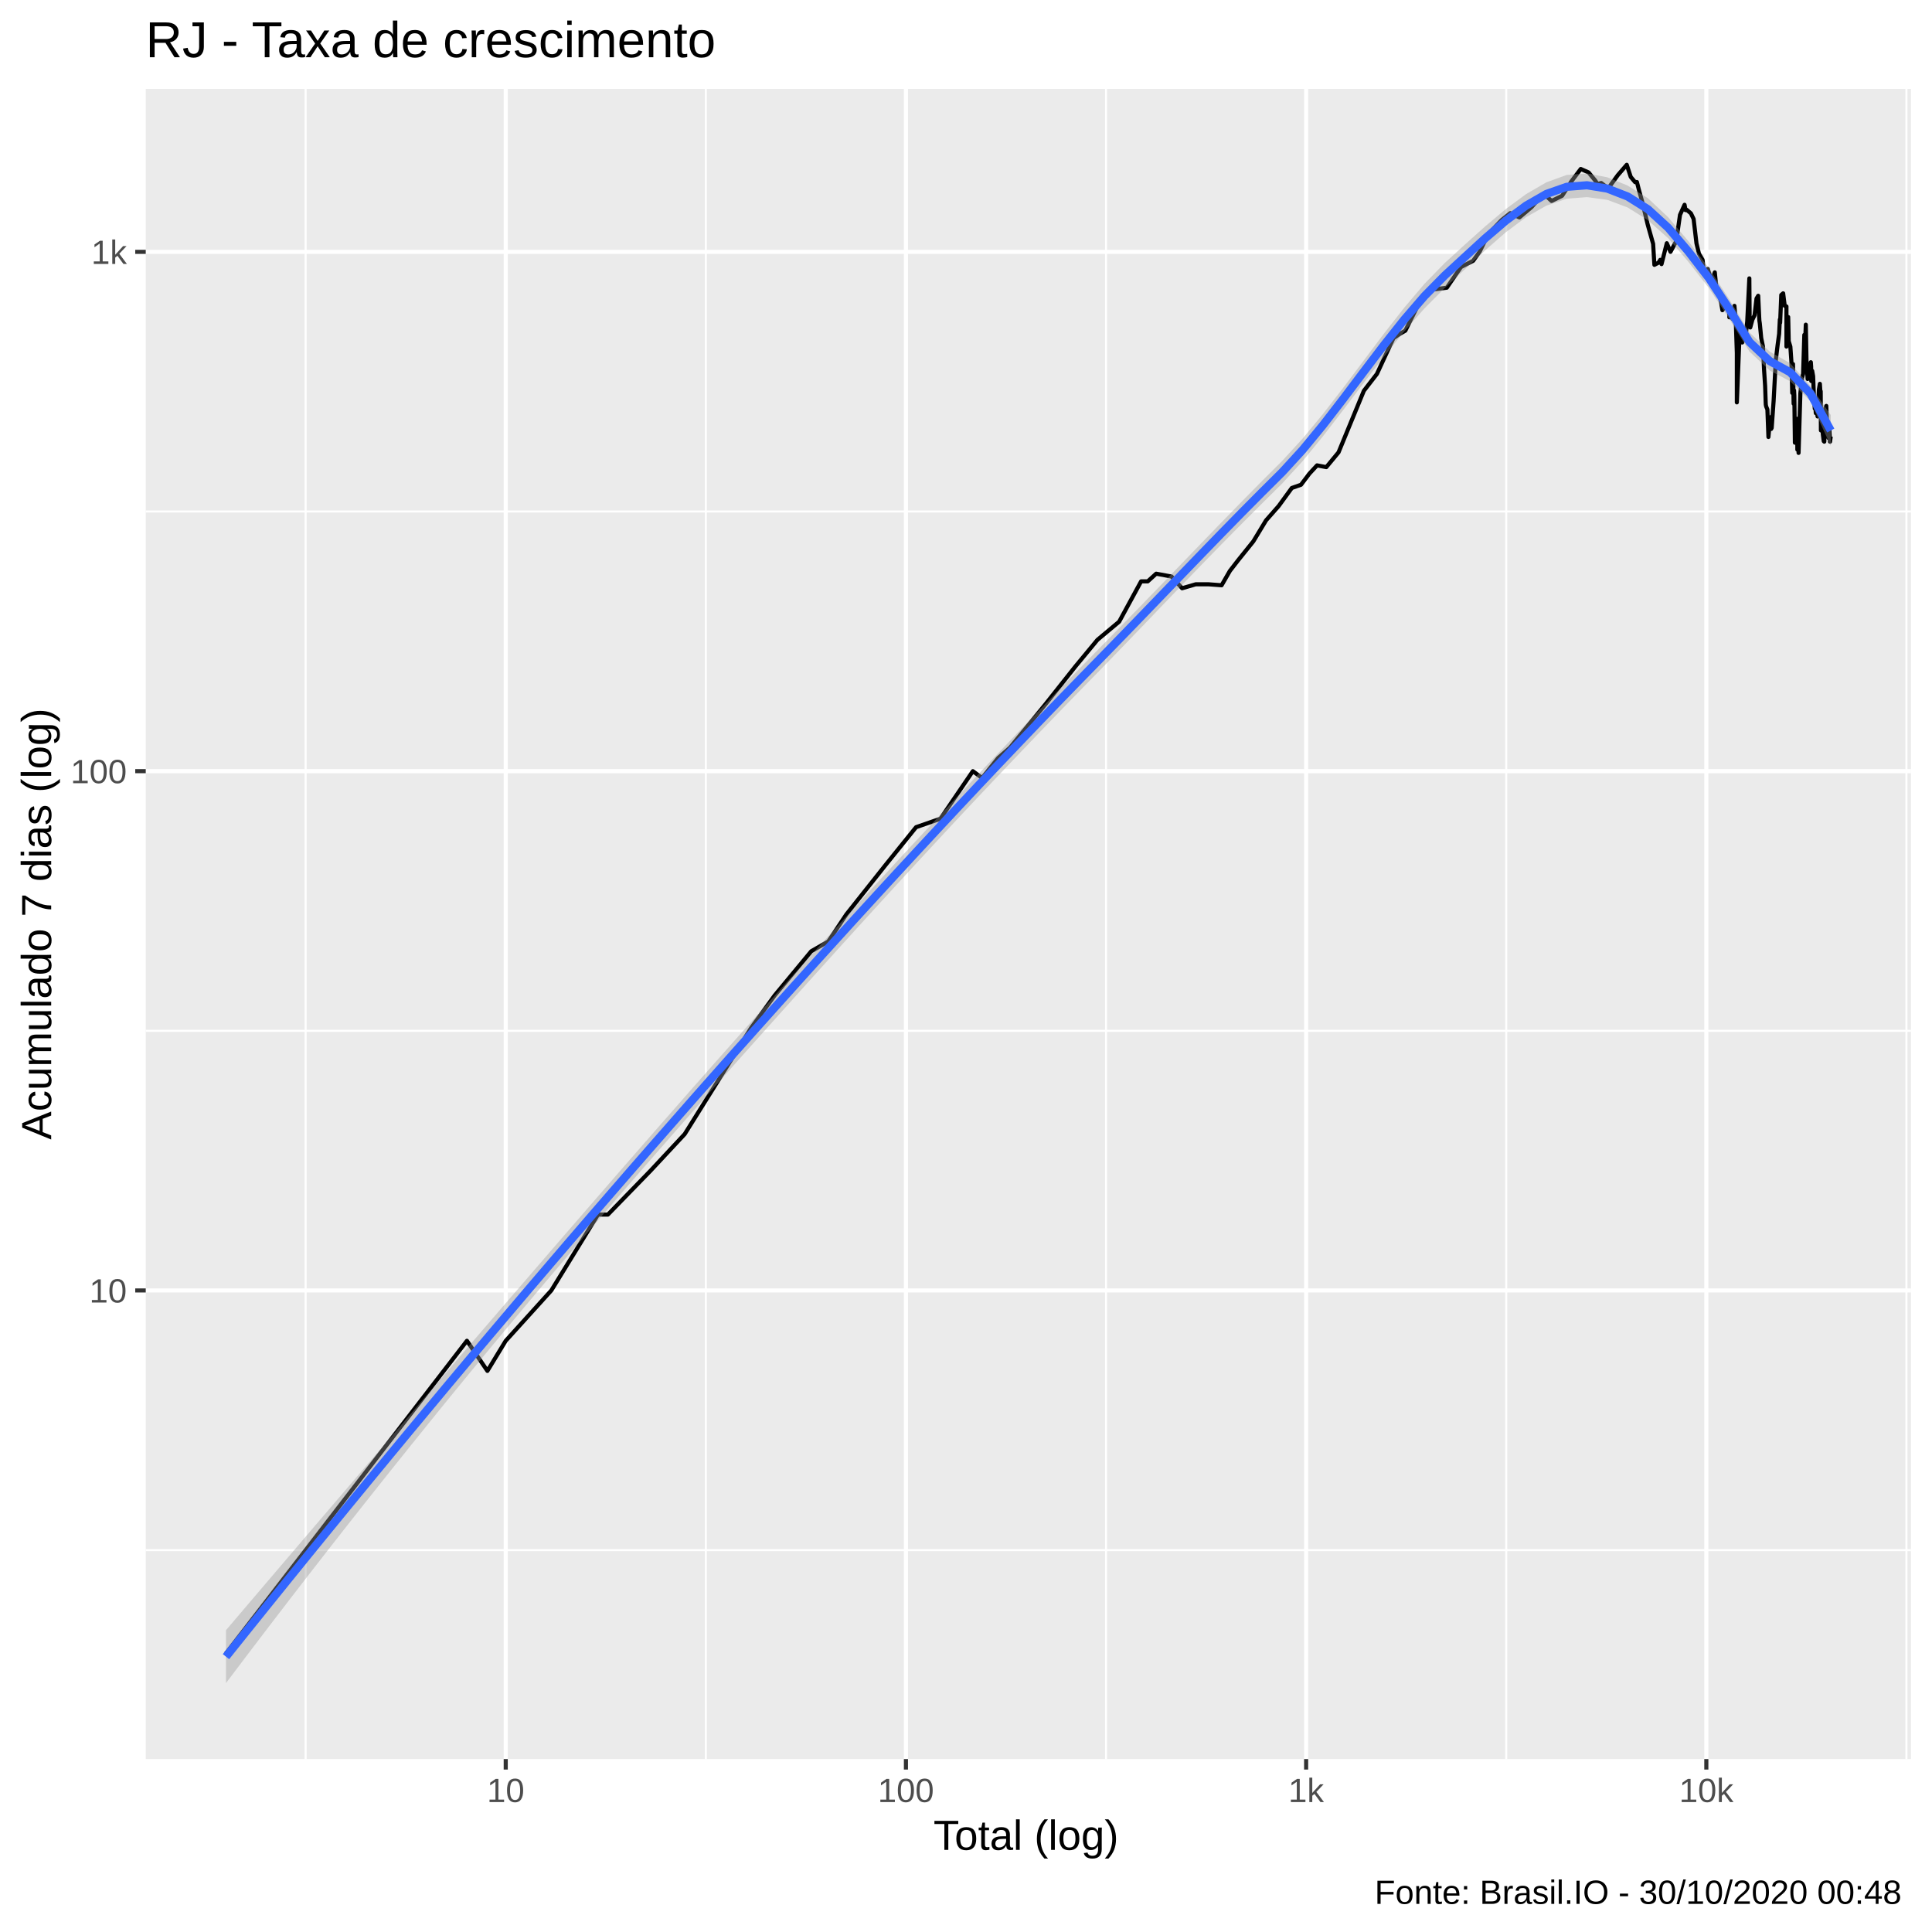
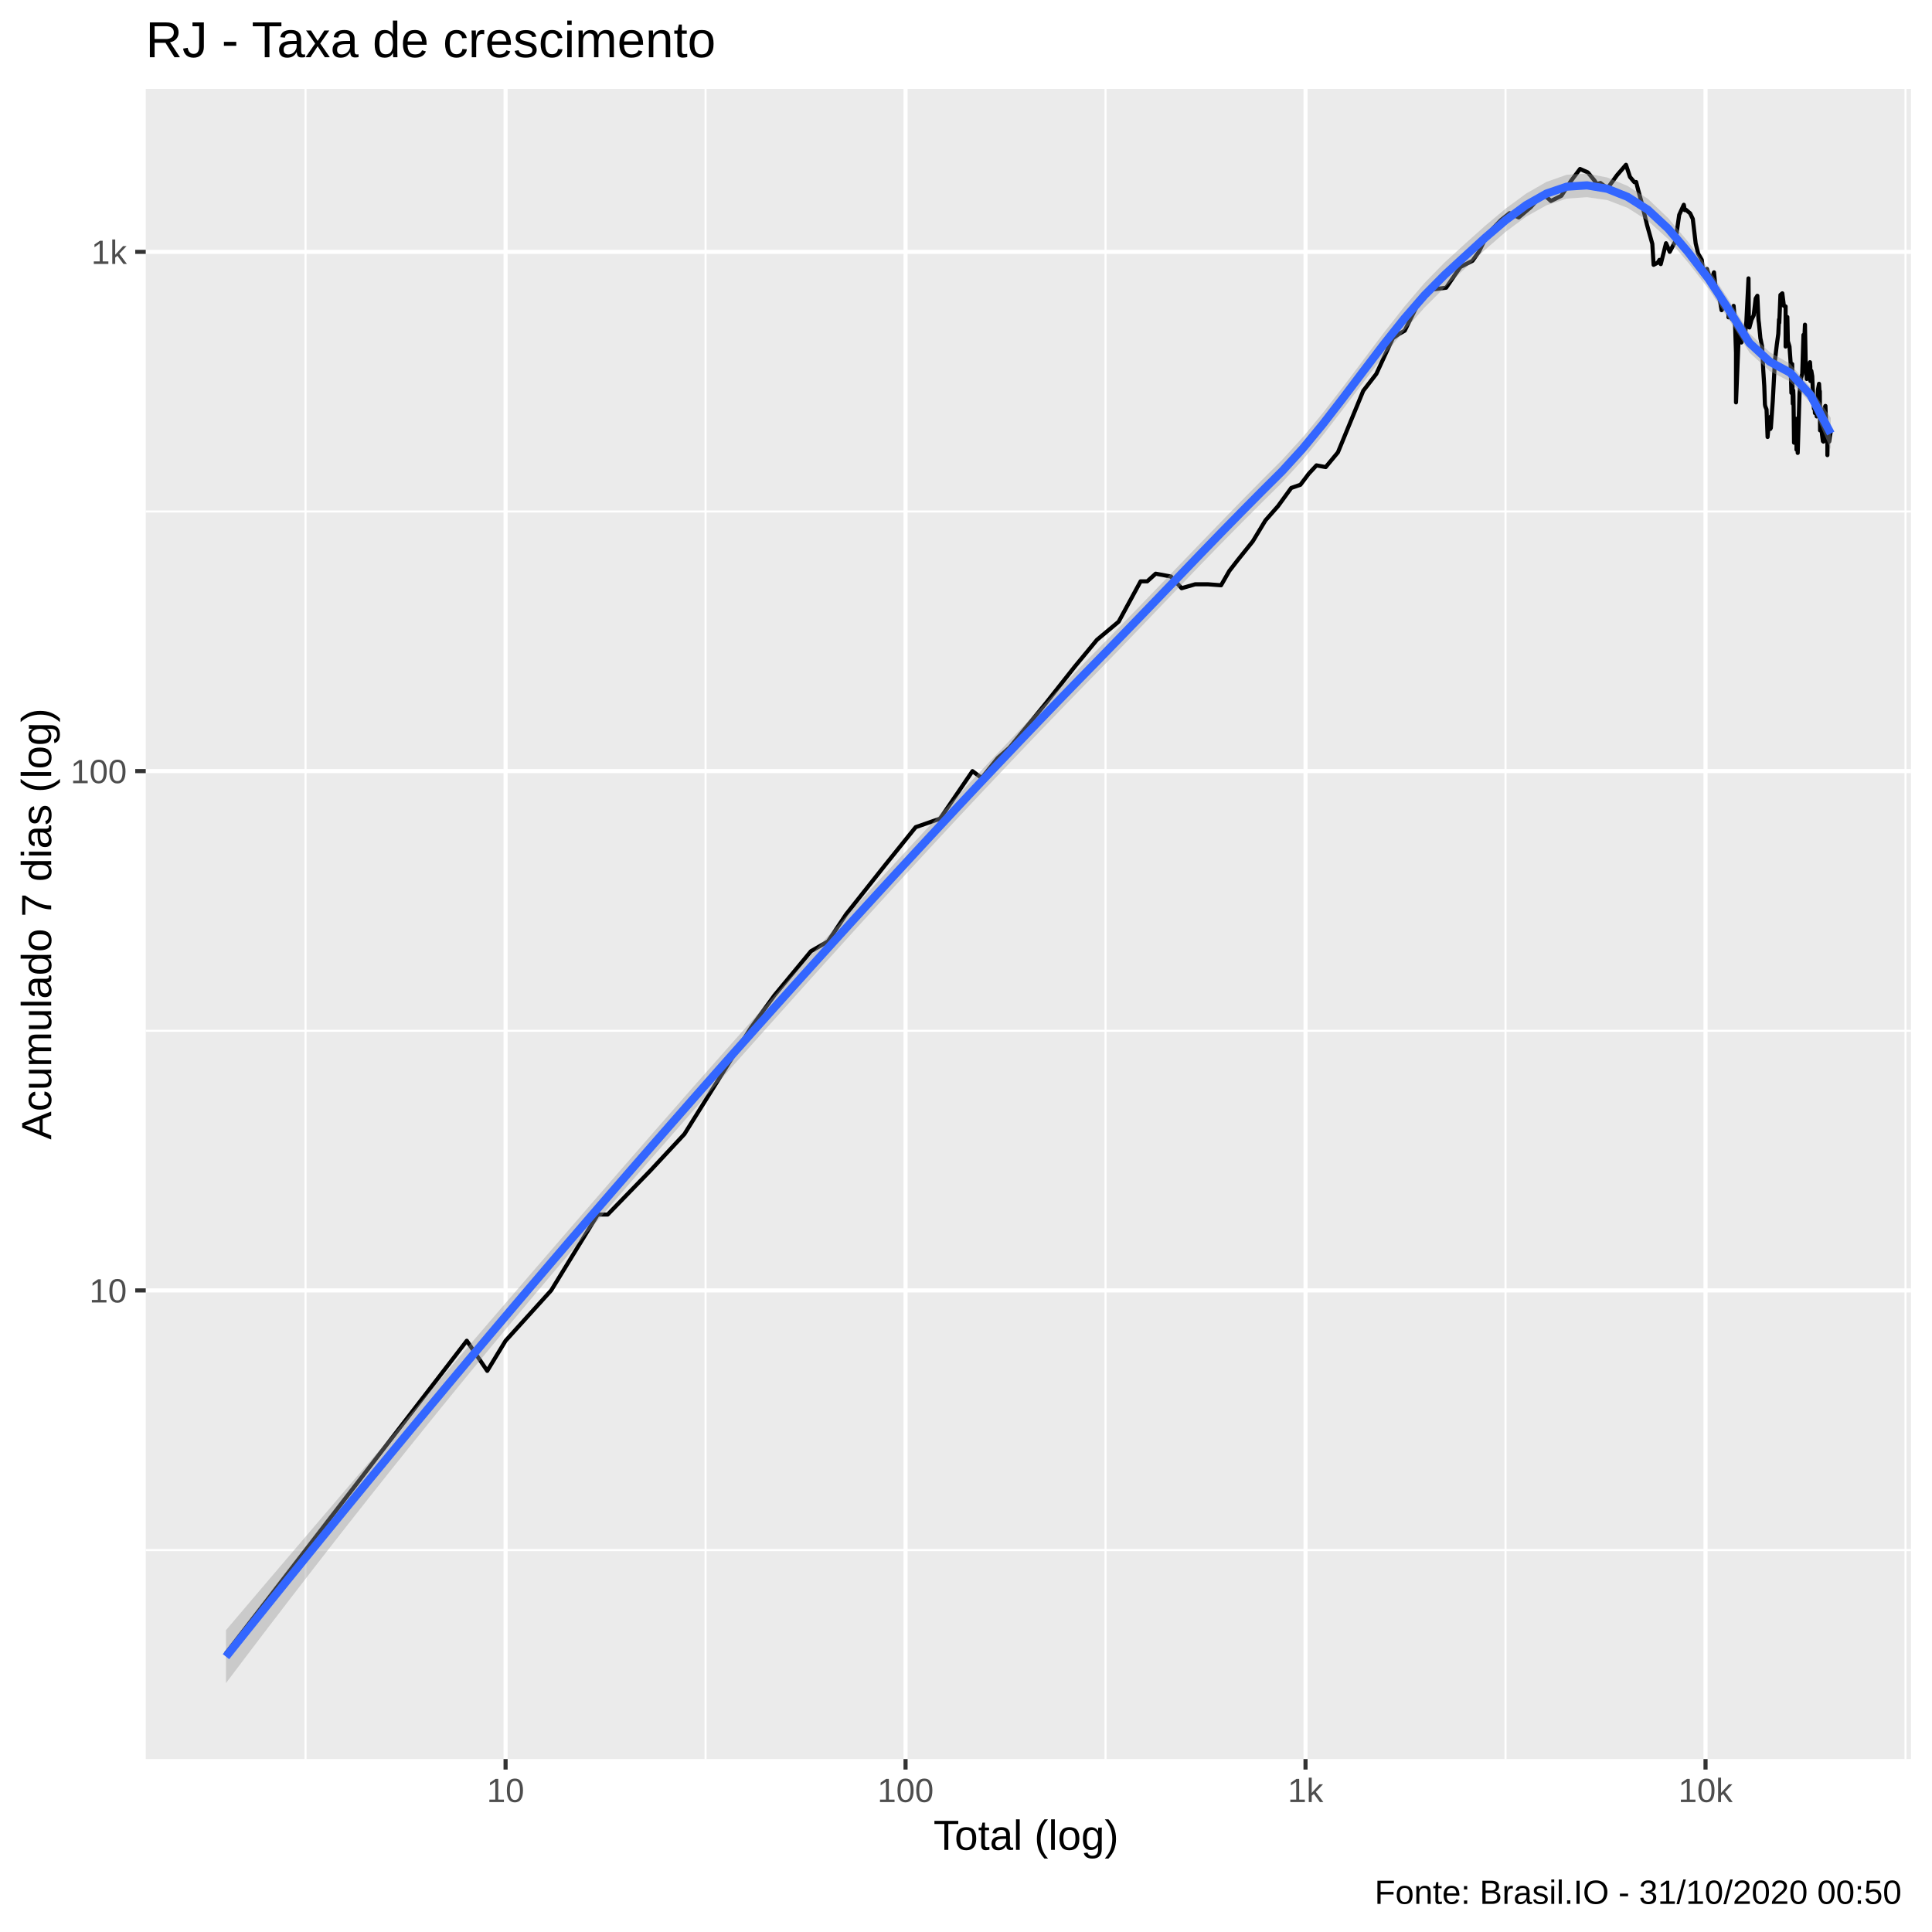
<svg xmlns="http://www.w3.org/2000/svg" viewBox="0 0 504.00 504.00">
  <defs>
    <style type="text/css">
    line, polyline, polygon, path, rect, circle {
      fill: none;
      stroke: #000000;
      stroke-linecap: round;
      stroke-linejoin: round;
      stroke-miterlimit: 10.00;
    }
  </style>
  </defs>
  <rect width="100%" height="100%" style="stroke: none; fill: #FFFFFF;" />
  <rect x="-0" y="0.00" width="504.00" height="504.00" style="stroke-width: 1.07; stroke: #FFFFFF; fill: #FFFFFF;" />
  <defs>
    <clipPath id="cpMzguMDJ8NDk4LjUyfDQ1OC44OHwyMy4xOQ==">
      <rect x="38.02" y="23.19" width="460.50" height="435.69" />
    </clipPath>
  </defs>
  <rect x="38.02" y="23.19" width="460.50" height="435.69" style="stroke-width: 1.07; stroke: none; fill: #EBEBEB;" clip-path="url(#cpMzguMDJ8NDk4LjUyfDQ1OC44OHwyMy4xOQ==)" />
-   <polyline points="38.02,404.38 498.52,404.38 " style="stroke-width: 0.53; stroke: #FFFFFF; stroke-linecap: butt;" clip-path="url(#cpMzguMDJ8NDk4LjUyfDQ1OC44OHwyMy4xOQ==)" />
-   <polyline points="38.02,268.91 498.52,268.91 " style="stroke-width: 0.53; stroke: #FFFFFF; stroke-linecap: butt;" clip-path="url(#cpMzguMDJ8NDk4LjUyfDQ1OC44OHwyMy4xOQ==)" />
+   <polyline points="38.02,404.37 498.52,404.37 " style="stroke-width: 0.53; stroke: #FFFFFF; stroke-linecap: butt;" clip-path="url(#cpMzguMDJ8NDk4LjUyfDQ1OC44OHwyMy4xOQ==)" />
+   <polyline points="38.02,268.90 498.52,268.90 " style="stroke-width: 0.53; stroke: #FFFFFF; stroke-linecap: butt;" clip-path="url(#cpMzguMDJ8NDk4LjUyfDQ1OC44OHwyMy4xOQ==)" />
  <polyline points="38.02,133.43 498.52,133.43 " style="stroke-width: 0.53; stroke: #FFFFFF; stroke-linecap: butt;" clip-path="url(#cpMzguMDJ8NDk4LjUyfDQ1OC44OHwyMy4xOQ==)" />
-   <polyline points="79.73,458.88 79.73,23.19 " style="stroke-width: 0.53; stroke: #FFFFFF; stroke-linecap: butt;" clip-path="url(#cpMzguMDJ8NDk4LjUyfDQ1OC44OHwyMy4xOQ==)" />
-   <polyline points="184.13,458.88 184.13,23.19 " style="stroke-width: 0.53; stroke: #FFFFFF; stroke-linecap: butt;" clip-path="url(#cpMzguMDJ8NDk4LjUyfDQ1OC44OHwyMy4xOQ==)" />
-   <polyline points="288.53,458.88 288.53,23.19 " style="stroke-width: 0.53; stroke: #FFFFFF; stroke-linecap: butt;" clip-path="url(#cpMzguMDJ8NDk4LjUyfDQ1OC44OHwyMy4xOQ==)" />
-   <polyline points="392.93,458.88 392.93,23.19 " style="stroke-width: 0.53; stroke: #FFFFFF; stroke-linecap: butt;" clip-path="url(#cpMzguMDJ8NDk4LjUyfDQ1OC44OHwyMy4xOQ==)" />
-   <polyline points="497.33,458.88 497.33,23.19 " style="stroke-width: 0.53; stroke: #FFFFFF; stroke-linecap: butt;" clip-path="url(#cpMzguMDJ8NDk4LjUyfDQ1OC44OHwyMy4xOQ==)" />
-   <polyline points="38.02,336.64 498.52,336.64 " style="stroke-width: 1.07; stroke: #FFFFFF; stroke-linecap: butt;" clip-path="url(#cpMzguMDJ8NDk4LjUyfDQ1OC44OHwyMy4xOQ==)" />
-   <polyline points="38.02,201.17 498.52,201.17 " style="stroke-width: 1.07; stroke: #FFFFFF; stroke-linecap: butt;" clip-path="url(#cpMzguMDJ8NDk4LjUyfDQ1OC44OHwyMy4xOQ==)" />
+   <polyline points="79.71,458.88 79.71,23.19 " style="stroke-width: 0.53; stroke: #FFFFFF; stroke-linecap: butt;" clip-path="url(#cpMzguMDJ8NDk4LjUyfDQ1OC44OHwyMy4xOQ==)" />
+   <polyline points="184.06,458.88 184.06,23.19 " style="stroke-width: 0.53; stroke: #FFFFFF; stroke-linecap: butt;" clip-path="url(#cpMzguMDJ8NDk4LjUyfDQ1OC44OHwyMy4xOQ==)" />
+   <polyline points="288.40,458.88 288.40,23.19 " style="stroke-width: 0.53; stroke: #FFFFFF; stroke-linecap: butt;" clip-path="url(#cpMzguMDJ8NDk4LjUyfDQ1OC44OHwyMy4xOQ==)" />
+   <polyline points="392.74,458.88 392.74,23.19 " style="stroke-width: 0.53; stroke: #FFFFFF; stroke-linecap: butt;" clip-path="url(#cpMzguMDJ8NDk4LjUyfDQ1OC44OHwyMy4xOQ==)" />
+   <polyline points="497.09,458.88 497.09,23.19 " style="stroke-width: 0.53; stroke: #FFFFFF; stroke-linecap: butt;" clip-path="url(#cpMzguMDJ8NDk4LjUyfDQ1OC44OHwyMy4xOQ==)" />
+   <polyline points="38.02,336.63 498.52,336.63 " style="stroke-width: 1.07; stroke: #FFFFFF; stroke-linecap: butt;" clip-path="url(#cpMzguMDJ8NDk4LjUyfDQ1OC44OHwyMy4xOQ==)" />
+   <polyline points="38.02,201.16 498.52,201.16 " style="stroke-width: 1.07; stroke: #FFFFFF; stroke-linecap: butt;" clip-path="url(#cpMzguMDJ8NDk4LjUyfDQ1OC44OHwyMy4xOQ==)" />
  <polyline points="38.02,65.70 498.52,65.70 " style="stroke-width: 1.07; stroke: #FFFFFF; stroke-linecap: butt;" clip-path="url(#cpMzguMDJ8NDk4LjUyfDQ1OC44OHwyMy4xOQ==)" />
-   <polyline points="131.93,458.88 131.93,23.19 " style="stroke-width: 1.07; stroke: #FFFFFF; stroke-linecap: butt;" clip-path="url(#cpMzguMDJ8NDk4LjUyfDQ1OC44OHwyMy4xOQ==)" />
-   <polyline points="236.33,458.88 236.33,23.19 " style="stroke-width: 1.07; stroke: #FFFFFF; stroke-linecap: butt;" clip-path="url(#cpMzguMDJ8NDk4LjUyfDQ1OC44OHwyMy4xOQ==)" />
-   <polyline points="340.73,458.88 340.73,23.19 " style="stroke-width: 1.07; stroke: #FFFFFF; stroke-linecap: butt;" clip-path="url(#cpMzguMDJ8NDk4LjUyfDQ1OC44OHwyMy4xOQ==)" />
-   <polyline points="445.13,458.88 445.13,23.19 " style="stroke-width: 1.07; stroke: #FFFFFF; stroke-linecap: butt;" clip-path="url(#cpMzguMDJ8NDk4LjUyfDQ1OC44OHwyMy4xOQ==)" />
-   <polyline points="58.95,431.33 58.95,431.33 77.34,407.48 77.34,407.48 90.38,390.55 108.77,366.70 121.81,349.77 127.15,357.63 131.93,349.77 143.82,336.64 155.99,316.85 158.58,316.85 169.69,305.42 178.61,295.86 195.90,268.21 202.09,259.67 211.63,248.15 216.09,245.59 220.80,238.52 231.04,225.62 238.97,215.79 245.34,213.57 253.79,201.17 256.20,202.96 260.38,197.74 263.48,195.03 272.89,183.51 280.51,173.89 286.29,166.91 291.95,162.18 297.68,151.66 299.41,151.66 301.61,149.66 305.62,150.40 308.38,153.46 311.94,152.42 315.24,152.42 318.68,152.68 320.84,148.93 323.04,146.09 326.95,141.23 330.27,135.75 333.57,132.00 336.99,127.30 339.39,126.46 341.58,123.56 343.58,121.40 345.99,121.86 349.18,118.01 355.79,101.95 359.20,97.54 363.51,88.21 365.16,87.10 366.61,86.26 370.49,78.46 373.27,75.61 377.43,75.05 381.13,69.65 384.29,68.04 386.01,65.64 388.24,61.06 391.72,57.42 393.98,55.61 396.37,56.71 399.52,54.05 402.49,50.67 403.50,51.26 404.76,52.43 407.50,51.08 409.97,47.26 412.37,44.08 414.41,44.98 416.14,47.09 416.72,48.00 417.71,47.74 419.53,49.14 422.04,45.69 424.37,42.99 425.41,46.15 426.55,47.52 427.02,47.48 427.51,49.41 428.49,52.95 429.84,58.61 431.25,63.62 431.58,69.09 432.64,68.53 433.11,67.79 433.44,68.90 434.82,63.45 435.78,65.70 437.29,62.88 438.26,56.06 439.45,53.42 439.71,54.82 440.01,54.73 441.11,55.66 441.81,57.12 442.56,63.50 443.21,66.17 444.16,67.79 444.30,69.09 444.43,70.92 445.49,70.16 446.01,71.70 446.61,73.08 447.34,71.05 447.87,76.31 448.05,75.40 448.19,75.26 448.95,78.75 449.32,80.92 449.92,80.09 450.59,80.32 451.09,80.16 451.13,82.78 451.36,80.62 451.95,83.17 452.46,79.79 452.82,83.89 453.09,92.05 453.09,104.97 453.82,86.77 454.00,87.78 454.49,89.35 455.04,87.87 455.37,87.87 455.80,83.81 456.35,72.62 456.44,84.94 456.59,85.43 457.14,83.41 457.71,82.23 458.22,77.88 458.66,77.16 458.92,82.78 458.97,83.65 459.08,84.37 459.45,88.21 459.91,90.41 460.19,96.44 460.47,100.76 460.61,104.85 460.64,105.54 460.73,106.01 461.06,106.83 461.33,114.00 461.70,109.99 461.99,109.00 462.05,111.90 462.17,108.64 462.18,111.64 462.68,104.62 463.25,94.01 463.73,89.97 464.12,87.10 464.31,83.33 464.38,84.21 464.68,76.94 465.17,76.52 465.58,79.79 466.03,79.94 466.03,90.41 466.48,82.70 466.51,83.81 466.62,89.00 467.05,90.41 467.32,94.30 467.54,102.50 467.74,94.97 467.90,105.31 468.02,101.84 468.09,103.27 468.23,115.49 468.57,112.03 468.84,109.25 468.87,117.30 469.14,111.51 469.16,116.46 469.19,118.15 469.66,102.61 470.09,98.56 470.38,97.54 470.69,87.36 470.84,91.13 470.96,87.78 471.08,84.70 471.26,94.01 471.55,98.87 471.87,97.34 472.19,96.64 472.39,94.49 472.47,95.65 472.50,99.39 472.74,96.74 472.99,98.15 473.18,103.05 473.42,106.60 473.62,106.24 473.67,107.55 473.70,107.79 473.95,107.07 474.15,108.64 474.49,101.62 474.75,100.13 474.90,102.50 474.96,102.06 474.97,102.83 475.02,112.29 475.27,109.99 475.53,113.33 475.76,115.08 475.90,115.22 476.02,111.77 476.03,111.64 476.18,106.48 476.43,105.89 476.60,110.62 476.81,111.26 476.94,111.90 477.01,114.27 477.03,113.60 477.21,111.90 477.40,115.22 477.59,113.87 " style="stroke-width: 1.07; stroke-linecap: butt;" clip-path="url(#cpMzguMDJ8NDk4LjUyfDQ1OC44OHwyMy4xOQ==)" />
-   <polygon points="58.95,425.27 64.25,419.04 69.55,412.82 74.85,406.60 80.15,400.39 85.45,394.19 90.75,387.99 96.05,381.79 101.35,375.60 106.65,369.41 111.95,363.23 117.24,357.06 122.54,350.88 127.84,344.72 133.14,338.56 138.44,332.41 143.74,326.26 149.04,320.13 154.34,314.01 159.64,307.90 164.94,301.81 170.24,295.74 175.54,289.69 180.83,283.66 186.13,277.65 191.43,271.67 196.73,265.71 202.03,259.79 207.33,253.89 212.63,248.03 217.93,242.20 223.23,236.40 228.53,230.63 233.83,224.88 239.13,219.17 244.43,213.48 249.72,207.82 255.02,202.18 260.32,196.58 265.62,191.00 270.92,185.47 276.22,179.97 281.52,174.51 286.82,169.09 292.12,163.67 297.42,158.23 302.72,152.76 308.02,147.28 313.31,141.79 318.61,136.31 323.91,130.87 329.21,125.49 334.51,120.20 339.81,114.42 345.11,108.01 350.41,101.17 355.71,94.11 361.01,87.06 366.31,80.28 371.61,74.03 376.90,68.60 382.20,63.75 387.50,59.00 392.80,54.55 398.10,50.64 403.40,47.56 408.70,45.64 414.00,45.25 419.30,46.25 424.60,48.41 429.90,51.72 435.20,56.70 440.49,62.97 445.79,69.93 451.09,78.07 456.39,86.73 461.69,91.74 466.99,94.75 472.29,100.67 477.59,108.26 477.59,116.36 472.29,104.65 466.99,99.46 461.69,96.67 456.39,91.72 451.09,83.13 445.79,75.13 440.49,68.35 435.20,62.17 429.90,57.45 424.60,54.12 419.30,52.14 414.00,51.42 408.70,51.84 403.40,53.65 398.10,56.65 392.80,60.61 387.50,65.25 382.20,70.20 376.90,75.11 371.61,80.44 366.31,86.48 361.01,93.05 355.71,99.95 350.41,106.95 345.11,113.82 339.81,120.30 334.51,126.10 329.21,131.36 323.91,136.66 318.61,142.03 313.31,147.47 308.02,152.95 302.72,158.46 297.42,163.99 292.12,169.49 286.82,174.95 281.52,180.37 276.22,185.83 270.92,191.33 265.62,196.87 260.32,202.44 255.02,208.05 249.72,213.70 244.43,219.39 239.13,225.11 233.83,230.87 228.53,236.67 223.23,242.49 217.93,248.34 212.63,254.21 207.33,260.10 202.03,266.01 196.73,271.93 191.43,277.87 186.13,283.84 180.83,289.84 175.54,295.86 170.24,301.92 164.94,308.01 159.64,314.13 154.34,320.30 149.04,326.50 143.74,332.74 138.44,339.02 133.14,345.35 127.84,351.73 122.54,358.15 117.24,364.62 111.95,371.14 106.65,377.72 101.35,384.34 96.05,391.01 90.75,397.73 85.45,404.50 80.15,411.31 74.85,418.18 69.55,425.10 64.25,432.06 58.95,439.07 " style="stroke-width: 0.00; stroke: none; fill: #999999; fill-opacity: 0.40;" clip-path="url(#cpMzguMDJ8NDk4LjUyfDQ1OC44OHwyMy4xOQ==)" />
-   <polyline points="58.95,425.27 64.25,419.04 69.55,412.82 74.85,406.60 80.15,400.39 85.45,394.19 90.75,387.99 96.05,381.79 101.35,375.60 106.65,369.41 111.95,363.23 117.24,357.06 122.54,350.88 127.84,344.72 133.14,338.56 138.44,332.41 143.74,326.26 149.04,320.13 154.34,314.01 159.64,307.90 164.94,301.81 170.24,295.74 175.54,289.69 180.83,283.66 186.13,277.65 191.43,271.67 196.73,265.71 202.03,259.79 207.33,253.89 212.63,248.03 217.93,242.20 223.23,236.40 228.53,230.63 233.83,224.88 239.13,219.17 244.43,213.48 249.72,207.82 255.02,202.18 260.32,196.58 265.62,191.00 270.92,185.47 276.22,179.97 281.52,174.51 286.82,169.09 292.12,163.67 297.42,158.23 302.72,152.76 308.02,147.28 313.31,141.79 318.61,136.31 323.91,130.87 329.21,125.49 334.51,120.20 339.81,114.42 345.11,108.01 350.41,101.17 355.71,94.11 361.01,87.06 366.31,80.28 371.61,74.03 376.90,68.60 382.20,63.75 387.50,59.00 392.80,54.55 398.10,50.64 403.40,47.56 408.70,45.64 414.00,45.25 419.30,46.25 424.60,48.41 429.90,51.72 435.20,56.70 440.49,62.97 445.79,69.93 451.09,78.07 456.39,86.73 461.69,91.74 466.99,94.75 472.29,100.67 477.59,108.26 " style="stroke-width: 2.13; stroke: none;" clip-path="url(#cpMzguMDJ8NDk4LjUyfDQ1OC44OHwyMy4xOQ==)" />
-   <polyline points="477.59,116.36 472.29,104.65 466.99,99.46 461.69,96.67 456.39,91.72 451.09,83.13 445.79,75.13 440.49,68.35 435.20,62.17 429.90,57.45 424.60,54.12 419.30,52.14 414.00,51.42 408.70,51.84 403.40,53.65 398.10,56.65 392.80,60.61 387.50,65.25 382.20,70.20 376.90,75.11 371.61,80.44 366.31,86.48 361.01,93.05 355.71,99.95 350.41,106.95 345.11,113.82 339.81,120.30 334.51,126.10 329.21,131.36 323.91,136.66 318.61,142.03 313.31,147.47 308.02,152.95 302.72,158.46 297.42,163.99 292.12,169.49 286.82,174.95 281.52,180.37 276.22,185.83 270.92,191.33 265.62,196.87 260.32,202.44 255.02,208.05 249.72,213.70 244.43,219.39 239.13,225.11 233.83,230.87 228.53,236.67 223.23,242.49 217.93,248.34 212.63,254.21 207.33,260.10 202.03,266.01 196.73,271.93 191.43,277.87 186.13,283.84 180.83,289.84 175.54,295.86 170.24,301.92 164.94,308.01 159.64,314.13 154.34,320.30 149.04,326.50 143.74,332.74 138.44,339.02 133.14,345.35 127.84,351.73 122.54,358.15 117.24,364.62 111.95,371.14 106.65,377.72 101.35,384.34 96.05,391.01 90.75,397.73 85.45,404.50 80.15,411.31 74.85,418.18 69.55,425.10 64.25,432.06 58.95,439.07 " style="stroke-width: 2.13; stroke: none;" clip-path="url(#cpMzguMDJ8NDk4LjUyfDQ1OC44OHwyMy4xOQ==)" />
-   <polyline points="58.95,432.17 64.25,425.55 69.55,418.96 74.85,412.39 80.15,405.85 85.45,399.34 90.75,392.86 96.05,386.40 101.35,379.97 106.65,373.56 111.95,367.19 117.24,360.84 122.54,354.52 127.84,348.22 133.14,341.96 138.44,335.71 143.74,329.50 149.04,323.31 154.34,317.15 159.64,311.02 164.94,304.91 170.24,298.83 175.54,292.78 180.83,286.75 186.13,280.75 191.43,274.77 196.73,268.82 202.03,262.90 207.33,257.00 212.63,251.12 217.93,245.27 223.23,239.44 228.53,233.65 233.83,227.88 239.13,222.14 244.43,216.43 249.72,210.76 255.02,205.12 260.32,199.51 265.62,193.94 270.92,188.40 276.22,182.90 281.52,177.44 286.82,172.02 292.12,166.58 297.42,161.11 302.72,155.61 308.02,150.11 313.31,144.63 318.61,139.17 323.91,133.76 329.21,128.42 334.51,123.15 339.81,117.36 345.11,110.92 350.41,104.06 355.71,97.03 361.01,90.06 366.31,83.38 371.61,77.23 376.90,71.86 382.20,66.98 387.50,62.12 392.80,57.58 398.10,53.65 403.40,50.60 408.70,48.74 414.00,48.33 419.30,49.20 424.60,51.26 429.90,54.59 435.20,59.44 440.49,65.66 445.79,72.53 451.09,80.60 456.39,89.23 461.69,94.21 466.99,97.11 472.29,102.66 477.59,112.31 " style="stroke-width: 2.13; stroke: #3366FF; stroke-linecap: butt;" clip-path="url(#cpMzguMDJ8NDk4LjUyfDQ1OC44OHwyMy4xOQ==)" />
+   <polyline points="131.89,458.88 131.89,23.19 " style="stroke-width: 1.07; stroke: #FFFFFF; stroke-linecap: butt;" clip-path="url(#cpMzguMDJ8NDk4LjUyfDQ1OC44OHwyMy4xOQ==)" />
+   <polyline points="236.23,458.88 236.23,23.19 " style="stroke-width: 1.07; stroke: #FFFFFF; stroke-linecap: butt;" clip-path="url(#cpMzguMDJ8NDk4LjUyfDQ1OC44OHwyMy4xOQ==)" />
+   <polyline points="340.57,458.88 340.57,23.19 " style="stroke-width: 1.07; stroke: #FFFFFF; stroke-linecap: butt;" clip-path="url(#cpMzguMDJ8NDk4LjUyfDQ1OC44OHwyMy4xOQ==)" />
+   <polyline points="444.92,458.88 444.92,23.19 " style="stroke-width: 1.07; stroke: #FFFFFF; stroke-linecap: butt;" clip-path="url(#cpMzguMDJ8NDk4LjUyfDQ1OC44OHwyMy4xOQ==)" />
+   <polyline points="58.95,431.32 58.95,431.32 77.33,407.47 77.33,407.47 90.36,390.54 108.74,366.69 121.77,349.76 127.11,357.62 131.89,349.76 143.78,336.63 155.93,316.84 158.52,316.84 169.63,305.41 178.54,295.85 195.83,268.20 202.02,259.66 211.55,248.14 216.01,245.58 220.71,238.52 230.95,225.61 238.87,215.78 245.24,213.56 253.69,201.16 256.09,202.96 260.28,197.74 263.37,195.02 272.78,183.51 280.39,173.88 286.16,166.91 291.82,162.18 297.55,151.65 299.28,151.65 301.48,149.66 305.48,150.40 308.25,153.45 311.80,152.42 315.10,152.42 318.54,152.68 320.70,148.93 322.90,146.09 326.81,141.22 330.12,135.75 333.42,132.00 336.84,127.29 339.24,126.46 341.43,123.56 343.43,121.40 345.83,121.85 349.02,118.01 355.63,101.95 359.04,97.54 363.35,88.21 364.99,87.10 366.45,86.26 370.32,78.46 373.10,75.60 377.26,75.05 380.96,69.65 384.12,68.04 385.83,65.64 388.06,61.06 391.54,57.42 393.80,55.61 396.19,56.71 399.33,54.05 402.30,50.67 403.31,51.26 404.57,52.43 407.31,51.08 409.78,47.26 412.18,44.08 414.22,44.98 415.95,47.09 416.52,48.00 417.51,47.74 419.33,49.14 421.84,45.69 424.17,42.99 425.21,46.15 426.35,47.52 426.82,47.48 427.31,49.41 428.28,52.95 429.64,58.61 431.04,63.62 431.38,69.09 432.43,68.53 432.91,67.79 433.24,68.90 434.62,63.45 435.58,65.70 437.08,62.88 438.05,56.06 439.25,53.42 439.51,54.82 439.80,54.72 440.91,55.66 441.60,57.12 442.35,63.50 443.00,66.17 443.95,67.79 444.09,69.09 444.22,70.92 445.28,70.16 445.80,71.70 446.40,73.08 447.13,71.05 447.66,76.31 447.84,75.40 447.97,75.26 448.74,78.75 449.11,80.92 449.71,80.09 450.37,80.31 450.88,80.16 450.91,82.78 451.15,80.62 451.74,83.17 452.25,79.79 452.60,83.89 452.87,92.04 452.87,104.97 453.61,86.76 453.78,87.78 454.27,89.35 454.82,87.87 455.15,87.87 455.58,83.81 456.13,72.62 456.23,84.94 456.37,85.43 456.92,83.41 457.49,82.23 458.00,77.88 458.44,77.16 458.70,82.78 458.76,83.65 458.86,84.37 459.23,88.21 459.69,90.41 459.97,96.44 460.25,100.76 460.39,104.85 460.42,105.54 460.51,106.01 460.84,106.83 461.11,114.00 461.48,109.99 461.78,109.00 461.83,111.90 461.95,108.63 461.96,111.64 462.46,104.62 463.03,94.01 463.51,89.96 463.90,87.10 464.09,83.33 464.16,84.21 464.46,76.94 464.95,76.52 465.36,79.79 465.81,79.94 465.81,90.41 466.26,82.70 466.29,83.81 466.40,88.99 466.82,90.41 467.10,94.30 467.32,102.50 467.52,94.97 467.68,105.31 467.80,101.84 467.86,103.27 468.01,115.49 468.34,112.02 468.62,109.25 468.65,117.30 468.92,111.51 468.94,116.45 468.97,118.15 469.44,102.61 469.86,98.56 470.15,97.54 470.47,87.36 470.62,91.13 470.73,87.78 470.86,84.70 471.04,94.01 471.33,98.87 471.64,97.34 471.97,96.64 472.17,94.49 472.25,95.65 472.28,99.39 472.52,96.74 472.76,98.15 472.96,103.05 473.20,106.59 473.40,106.24 473.45,107.54 473.47,107.78 473.72,107.07 473.93,108.63 474.26,101.62 474.53,100.12 474.67,102.50 474.73,102.06 474.74,102.83 474.80,112.28 475.04,109.99 475.31,113.33 475.54,115.08 475.68,115.21 475.79,111.77 475.80,111.64 475.95,106.48 476.20,105.89 476.37,110.62 476.59,111.25 476.71,111.90 476.71,118.73 476.81,113.60 476.98,111.90 477.17,115.21 477.36,113.86 477.59,112.67 " style="stroke-width: 1.07; stroke-linecap: butt;" clip-path="url(#cpMzguMDJ8NDk4LjUyfDQ1OC44OHwyMy4xOQ==)" />
+   <polygon points="58.95,425.26 64.25,419.02 69.55,412.79 74.85,406.57 80.15,400.36 85.45,394.15 90.75,387.94 96.05,381.75 101.35,375.55 106.65,369.36 111.95,363.18 117.24,357.00 122.54,350.82 127.84,344.65 133.14,338.49 138.44,332.33 143.74,326.19 149.04,320.05 154.34,313.93 159.64,307.82 164.94,301.73 170.24,295.65 175.54,289.60 180.83,283.56 186.13,277.56 191.43,271.57 196.73,265.61 202.03,259.68 207.33,253.79 212.63,247.92 217.93,242.08 223.23,236.28 228.53,230.50 233.83,224.75 239.13,219.02 244.43,213.33 249.72,207.66 255.02,202.02 260.32,196.41 265.62,190.83 270.92,185.28 276.22,179.78 281.52,174.32 286.82,168.90 292.12,163.47 297.42,158.02 302.72,152.53 308.02,147.03 313.31,141.53 318.61,136.04 323.91,130.59 329.21,125.21 334.51,119.92 339.81,114.12 345.11,107.71 350.41,100.87 355.71,93.82 361.01,86.79 366.31,80.04 371.61,73.82 376.90,68.42 382.20,63.58 387.50,58.84 392.80,54.40 398.10,50.51 403.40,47.46 408.70,45.59 414.00,45.26 419.30,46.31 424.60,48.51 429.90,51.88 435.20,56.93 440.49,63.22 445.79,70.24 451.09,78.42 456.39,86.98 461.69,91.90 466.99,94.88 472.29,101.05 477.59,108.99 477.59,117.19 472.29,105.02 466.99,99.57 461.69,96.82 456.39,91.97 451.09,83.46 445.79,75.44 440.49,68.62 435.20,62.40 429.90,57.61 424.60,54.23 419.30,52.20 414.00,51.44 408.70,51.81 403.40,53.57 398.10,56.53 392.80,60.47 387.50,65.08 382.20,70.03 376.90,74.95 371.61,80.23 366.31,86.25 361.01,92.79 355.71,99.67 350.41,106.66 345.11,113.52 339.81,120.00 334.51,125.82 329.21,131.07 323.91,136.38 318.61,141.76 313.31,147.21 308.02,152.71 302.72,158.24 297.42,163.78 292.12,169.29 286.82,174.75 281.52,180.18 276.22,185.65 270.92,191.15 265.62,196.69 260.32,202.27 255.02,207.89 249.72,213.54 244.43,219.24 239.13,224.97 233.83,230.74 228.53,236.54 223.23,242.36 217.93,248.22 212.63,254.09 207.33,259.99 202.03,265.90 196.73,271.83 191.43,277.78 186.13,283.75 180.83,289.75 175.54,295.78 170.24,301.84 164.94,307.93 159.64,314.06 154.34,320.22 149.04,326.43 143.74,332.67 138.44,338.96 133.14,345.30 127.84,351.68 122.54,358.10 117.24,364.58 111.95,371.10 106.65,377.68 101.35,384.30 96.05,390.98 90.75,397.70 85.45,404.48 80.15,411.30 74.85,418.17 69.55,425.09 64.25,432.06 58.95,439.07 " style="stroke-width: 0.00; stroke: none; fill: #999999; fill-opacity: 0.40;" clip-path="url(#cpMzguMDJ8NDk4LjUyfDQ1OC44OHwyMy4xOQ==)" />
+   <polyline points="58.95,425.26 64.25,419.02 69.55,412.79 74.85,406.57 80.15,400.36 85.45,394.15 90.75,387.94 96.05,381.75 101.35,375.55 106.65,369.36 111.95,363.18 117.24,357.00 122.54,350.82 127.84,344.65 133.14,338.49 138.44,332.33 143.74,326.19 149.04,320.05 154.34,313.93 159.64,307.82 164.94,301.73 170.24,295.65 175.54,289.60 180.83,283.56 186.13,277.56 191.43,271.57 196.73,265.61 202.03,259.68 207.33,253.79 212.63,247.92 217.93,242.08 223.23,236.28 228.53,230.50 233.83,224.75 239.13,219.02 244.43,213.33 249.72,207.66 255.02,202.02 260.32,196.41 265.62,190.83 270.92,185.28 276.22,179.78 281.52,174.32 286.82,168.90 292.12,163.47 297.42,158.02 302.72,152.53 308.02,147.03 313.31,141.53 318.61,136.04 323.91,130.59 329.21,125.21 334.51,119.92 339.81,114.12 345.11,107.71 350.41,100.87 355.71,93.82 361.01,86.79 366.31,80.04 371.61,73.82 376.90,68.42 382.20,63.58 387.50,58.84 392.80,54.40 398.10,50.51 403.40,47.46 408.70,45.59 414.00,45.26 419.30,46.31 424.60,48.51 429.90,51.88 435.20,56.93 440.49,63.22 445.79,70.24 451.09,78.42 456.39,86.98 461.69,91.90 466.99,94.88 472.29,101.05 477.59,108.99 " style="stroke-width: 2.13; stroke: none;" clip-path="url(#cpMzguMDJ8NDk4LjUyfDQ1OC44OHwyMy4xOQ==)" />
+   <polyline points="477.59,117.19 472.29,105.02 466.99,99.57 461.69,96.82 456.39,91.97 451.09,83.46 445.79,75.44 440.49,68.62 435.20,62.40 429.90,57.61 424.60,54.23 419.30,52.20 414.00,51.44 408.70,51.81 403.40,53.57 398.10,56.53 392.80,60.47 387.50,65.08 382.20,70.03 376.90,74.95 371.61,80.23 366.31,86.25 361.01,92.79 355.71,99.67 350.41,106.66 345.11,113.52 339.81,120.00 334.51,125.82 329.21,131.07 323.91,136.38 318.61,141.76 313.31,147.21 308.02,152.71 302.72,158.24 297.42,163.78 292.12,169.29 286.82,174.75 281.52,180.18 276.22,185.65 270.92,191.15 265.62,196.69 260.32,202.27 255.02,207.89 249.72,213.54 244.43,219.24 239.13,224.97 233.83,230.74 228.53,236.54 223.23,242.36 217.93,248.22 212.63,254.09 207.33,259.99 202.03,265.90 196.73,271.83 191.43,277.78 186.13,283.75 180.83,289.75 175.54,295.78 170.24,301.84 164.94,307.93 159.64,314.06 154.34,320.22 149.04,326.43 143.74,332.67 138.44,338.96 133.14,345.30 127.84,351.68 122.54,358.10 117.24,364.58 111.95,371.10 106.65,377.68 101.35,384.30 96.05,390.98 90.75,397.70 85.45,404.48 80.15,411.30 74.85,418.17 69.55,425.09 64.25,432.06 58.95,439.07 " style="stroke-width: 2.13; stroke: none;" clip-path="url(#cpMzguMDJ8NDk4LjUyfDQ1OC44OHwyMy4xOQ==)" />
+   <polyline points="58.95,432.17 64.25,425.54 69.55,418.94 74.85,412.37 80.15,405.83 85.45,399.31 90.75,392.82 96.05,386.36 101.35,379.93 106.65,373.52 111.95,367.14 117.24,360.79 122.54,354.46 127.84,348.16 133.14,341.89 138.44,335.65 143.74,329.43 149.04,323.24 154.34,317.08 159.64,310.94 164.94,304.83 170.24,298.74 175.54,292.69 180.83,286.66 186.13,280.65 191.43,274.67 196.73,268.72 202.03,262.79 207.33,256.89 212.63,251.01 217.93,245.15 223.23,239.32 228.53,233.52 233.83,227.74 239.13,222.00 244.43,216.28 249.72,210.60 255.02,204.95 260.32,199.34 265.62,193.76 270.92,188.22 276.22,182.71 281.52,177.25 286.82,171.83 292.12,166.38 297.42,160.90 302.72,155.39 308.02,149.87 313.31,144.37 318.61,138.90 323.91,133.49 329.21,128.14 334.51,122.87 339.81,117.06 345.11,110.62 350.41,103.77 355.71,96.75 361.01,89.79 366.31,83.14 371.61,77.03 376.90,71.68 382.20,66.81 387.50,61.96 392.80,57.43 398.10,53.52 403.40,50.51 408.70,48.70 414.00,48.35 419.30,49.25 424.60,51.37 429.90,54.74 435.20,59.67 440.49,65.92 445.79,72.84 451.09,80.94 456.39,89.47 461.69,94.36 466.99,97.22 472.29,103.04 477.59,113.09 " style="stroke-width: 2.13; stroke: #3366FF; stroke-linecap: butt;" clip-path="url(#cpMzguMDJ8NDk4LjUyfDQ1OC44OHwyMy4xOQ==)" />
  <defs>
    <clipPath id="cpMC4wMHw1MDQuMDB8NTA0LjAwfDAuMDA=">
      <rect x="0.00" y="0.00" width="504.00" height="504.00" />
    </clipPath>
  </defs>
  <g clip-path="url(#cpMC4wMHw1MDQuMDB8NTA0LjAwfDAuMDA=)">
-     <text x="23.30" y="339.79" style="font-size: 8.80px; fill: #4D4D4D; font-family: Arial;" textLength="9.79px" lengthAdjust="spacingAndGlyphs">10</text>
+     <text x="23.30" y="339.78" style="font-size: 8.80px; fill: #4D4D4D; font-family: Arial;" textLength="9.79px" lengthAdjust="spacingAndGlyphs">10</text>
  </g>
  <g clip-path="url(#cpMC4wMHw1MDQuMDB8NTA0LjAwfDAuMDA=)">
-     <text x="18.41" y="204.32" style="font-size: 8.80px; fill: #4D4D4D; font-family: Arial;" textLength="14.68px" lengthAdjust="spacingAndGlyphs">100</text>
+     <text x="18.41" y="204.31" style="font-size: 8.80px; fill: #4D4D4D; font-family: Arial;" textLength="14.68px" lengthAdjust="spacingAndGlyphs">100</text>
  </g>
  <g clip-path="url(#cpMC4wMHw1MDQuMDB8NTA0LjAwfDAuMDA=)">
    <text x="23.80" y="68.85" style="font-size: 8.80px; fill: #4D4D4D; font-family: Arial;" textLength="9.29px" lengthAdjust="spacingAndGlyphs">1k</text>
  </g>
-   <polyline points="35.28,336.64 38.02,336.64 " style="stroke-width: 1.07; stroke: #333333; stroke-linecap: butt;" clip-path="url(#cpMC4wMHw1MDQuMDB8NTA0LjAwfDAuMDA=)" />
-   <polyline points="35.28,201.17 38.02,201.17 " style="stroke-width: 1.07; stroke: #333333; stroke-linecap: butt;" clip-path="url(#cpMC4wMHw1MDQuMDB8NTA0LjAwfDAuMDA=)" />
+   <polyline points="35.28,336.63 38.02,336.63 " style="stroke-width: 1.07; stroke: #333333; stroke-linecap: butt;" clip-path="url(#cpMC4wMHw1MDQuMDB8NTA0LjAwfDAuMDA=)" />
+   <polyline points="35.28,201.16 38.02,201.16 " style="stroke-width: 1.07; stroke: #333333; stroke-linecap: butt;" clip-path="url(#cpMC4wMHw1MDQuMDB8NTA0LjAwfDAuMDA=)" />
  <polyline points="35.28,65.70 38.02,65.70 " style="stroke-width: 1.07; stroke: #333333; stroke-linecap: butt;" clip-path="url(#cpMC4wMHw1MDQuMDB8NTA0LjAwfDAuMDA=)" />
-   <polyline points="131.93,461.62 131.93,458.88 " style="stroke-width: 1.07; stroke: #333333; stroke-linecap: butt;" clip-path="url(#cpMC4wMHw1MDQuMDB8NTA0LjAwfDAuMDA=)" />
-   <polyline points="236.33,461.62 236.33,458.88 " style="stroke-width: 1.07; stroke: #333333; stroke-linecap: butt;" clip-path="url(#cpMC4wMHw1MDQuMDB8NTA0LjAwfDAuMDA=)" />
-   <polyline points="340.73,461.62 340.73,458.88 " style="stroke-width: 1.07; stroke: #333333; stroke-linecap: butt;" clip-path="url(#cpMC4wMHw1MDQuMDB8NTA0LjAwfDAuMDA=)" />
-   <polyline points="445.13,461.62 445.13,458.88 " style="stroke-width: 1.07; stroke: #333333; stroke-linecap: butt;" clip-path="url(#cpMC4wMHw1MDQuMDB8NTA0LjAwfDAuMDA=)" />
+   <polyline points="131.89,461.62 131.89,458.88 " style="stroke-width: 1.07; stroke: #333333; stroke-linecap: butt;" clip-path="url(#cpMC4wMHw1MDQuMDB8NTA0LjAwfDAuMDA=)" />
+   <polyline points="236.23,461.62 236.23,458.88 " style="stroke-width: 1.07; stroke: #333333; stroke-linecap: butt;" clip-path="url(#cpMC4wMHw1MDQuMDB8NTA0LjAwfDAuMDA=)" />
+   <polyline points="340.57,461.62 340.57,458.88 " style="stroke-width: 1.07; stroke: #333333; stroke-linecap: butt;" clip-path="url(#cpMC4wMHw1MDQuMDB8NTA0LjAwfDAuMDA=)" />
+   <polyline points="444.92,461.62 444.92,458.88 " style="stroke-width: 1.07; stroke: #333333; stroke-linecap: butt;" clip-path="url(#cpMC4wMHw1MDQuMDB8NTA0LjAwfDAuMDA=)" />
  <g clip-path="url(#cpMC4wMHw1MDQuMDB8NTA0LjAwfDAuMDA=)">
-     <text x="127.03" y="470.11" style="font-size: 8.80px; fill: #4D4D4D; font-family: Arial;" textLength="9.79px" lengthAdjust="spacingAndGlyphs">10</text>
+     <text x="126.99" y="470.11" style="font-size: 8.80px; fill: #4D4D4D; font-family: Arial;" textLength="9.79px" lengthAdjust="spacingAndGlyphs">10</text>
  </g>
  <g clip-path="url(#cpMC4wMHw1MDQuMDB8NTA0LjAwfDAuMDA=)">
-     <text x="228.98" y="470.11" style="font-size: 8.80px; fill: #4D4D4D; font-family: Arial;" textLength="14.68px" lengthAdjust="spacingAndGlyphs">100</text>
+     <text x="228.89" y="470.11" style="font-size: 8.80px; fill: #4D4D4D; font-family: Arial;" textLength="14.68px" lengthAdjust="spacingAndGlyphs">100</text>
  </g>
  <g clip-path="url(#cpMC4wMHw1MDQuMDB8NTA0LjAwfDAuMDA=)">
-     <text x="336.08" y="470.11" style="font-size: 8.80px; fill: #4D4D4D; font-family: Arial;" textLength="9.29px" lengthAdjust="spacingAndGlyphs">1k</text>
+     <text x="335.93" y="470.11" style="font-size: 8.80px; fill: #4D4D4D; font-family: Arial;" textLength="9.29px" lengthAdjust="spacingAndGlyphs">1k</text>
  </g>
  <g clip-path="url(#cpMC4wMHw1MDQuMDB8NTA0LjAwfDAuMDA=)">
-     <text x="438.03" y="470.11" style="font-size: 8.80px; fill: #4D4D4D; font-family: Arial;" textLength="14.19px" lengthAdjust="spacingAndGlyphs">10k</text>
+     <text x="437.82" y="470.11" style="font-size: 8.80px; fill: #4D4D4D; font-family: Arial;" textLength="14.19px" lengthAdjust="spacingAndGlyphs">10k</text>
  </g>
  <g clip-path="url(#cpMC4wMHw1MDQuMDB8NTA0LjAwfDAuMDA=)">
    <text x="243.51" y="482.57" style="font-size: 11.00px; font-family: Arial;" textLength="49.52px" lengthAdjust="spacingAndGlyphs">Total (log)</text>
  </g>
  <g clip-path="url(#cpMC4wMHw1MDQuMDB8NTA0LjAwfDAuMDA=)">
    <text transform="translate(13.35,297.28) rotate(-90)" style="font-size: 11.00px; font-family: Arial;" textLength="112.50px" lengthAdjust="spacingAndGlyphs">Acumulado 7 dias (log)</text>
  </g>
  <g clip-path="url(#cpMC4wMHw1MDQuMDB8NTA0LjAwfDAuMDA=)">
    <text x="38.02" y="14.93" style="font-size: 13.20px; font-family: Arial;" textLength="150.38px" lengthAdjust="spacingAndGlyphs">RJ - Taxa de crescimento</text>
  </g>
  <g clip-path="url(#cpMC4wMHw1MDQuMDB8NTA0LjAwfDAuMDA=)">
-     <text x="358.61" y="496.67" style="font-size: 8.80px; font-family: Arial;" textLength="139.91px" lengthAdjust="spacingAndGlyphs">Fonte: Brasil.IO -  30/10/2020 00:48</text>
+     <text x="358.61" y="496.67" style="font-size: 8.80px; font-family: Arial;" textLength="139.91px" lengthAdjust="spacingAndGlyphs">Fonte: Brasil.IO -  31/10/2020 00:50</text>
  </g>
</svg>
